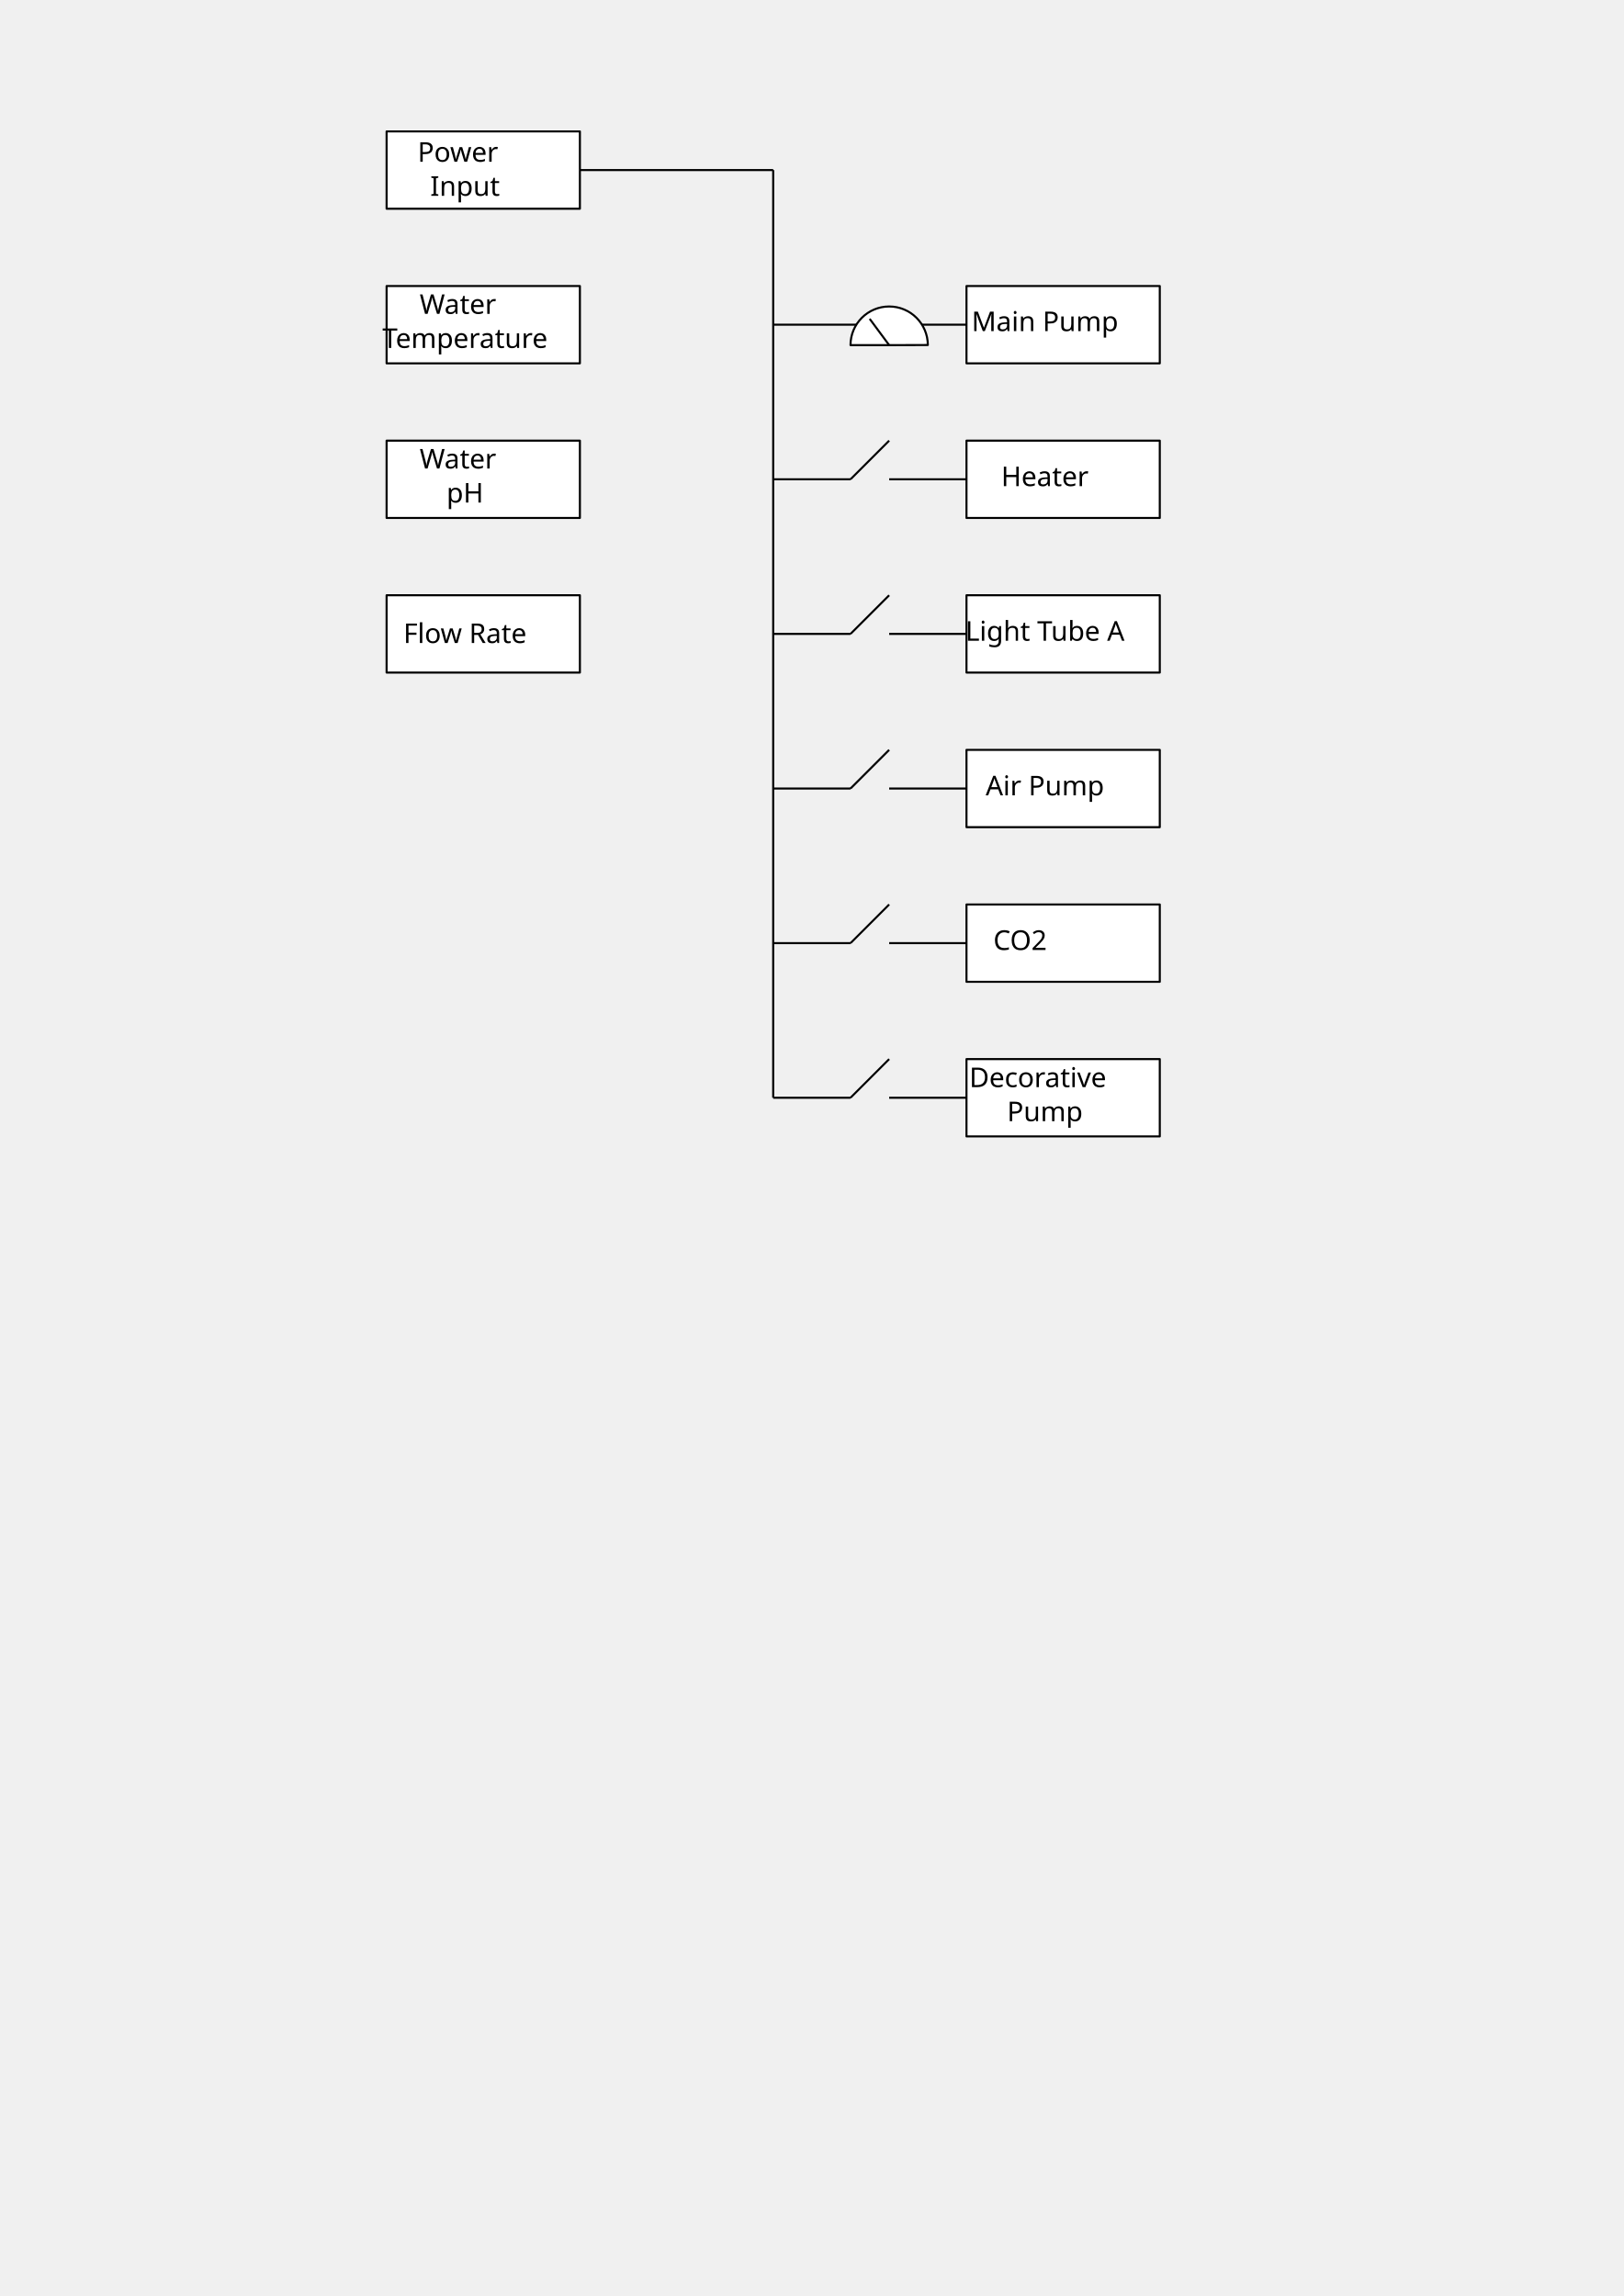
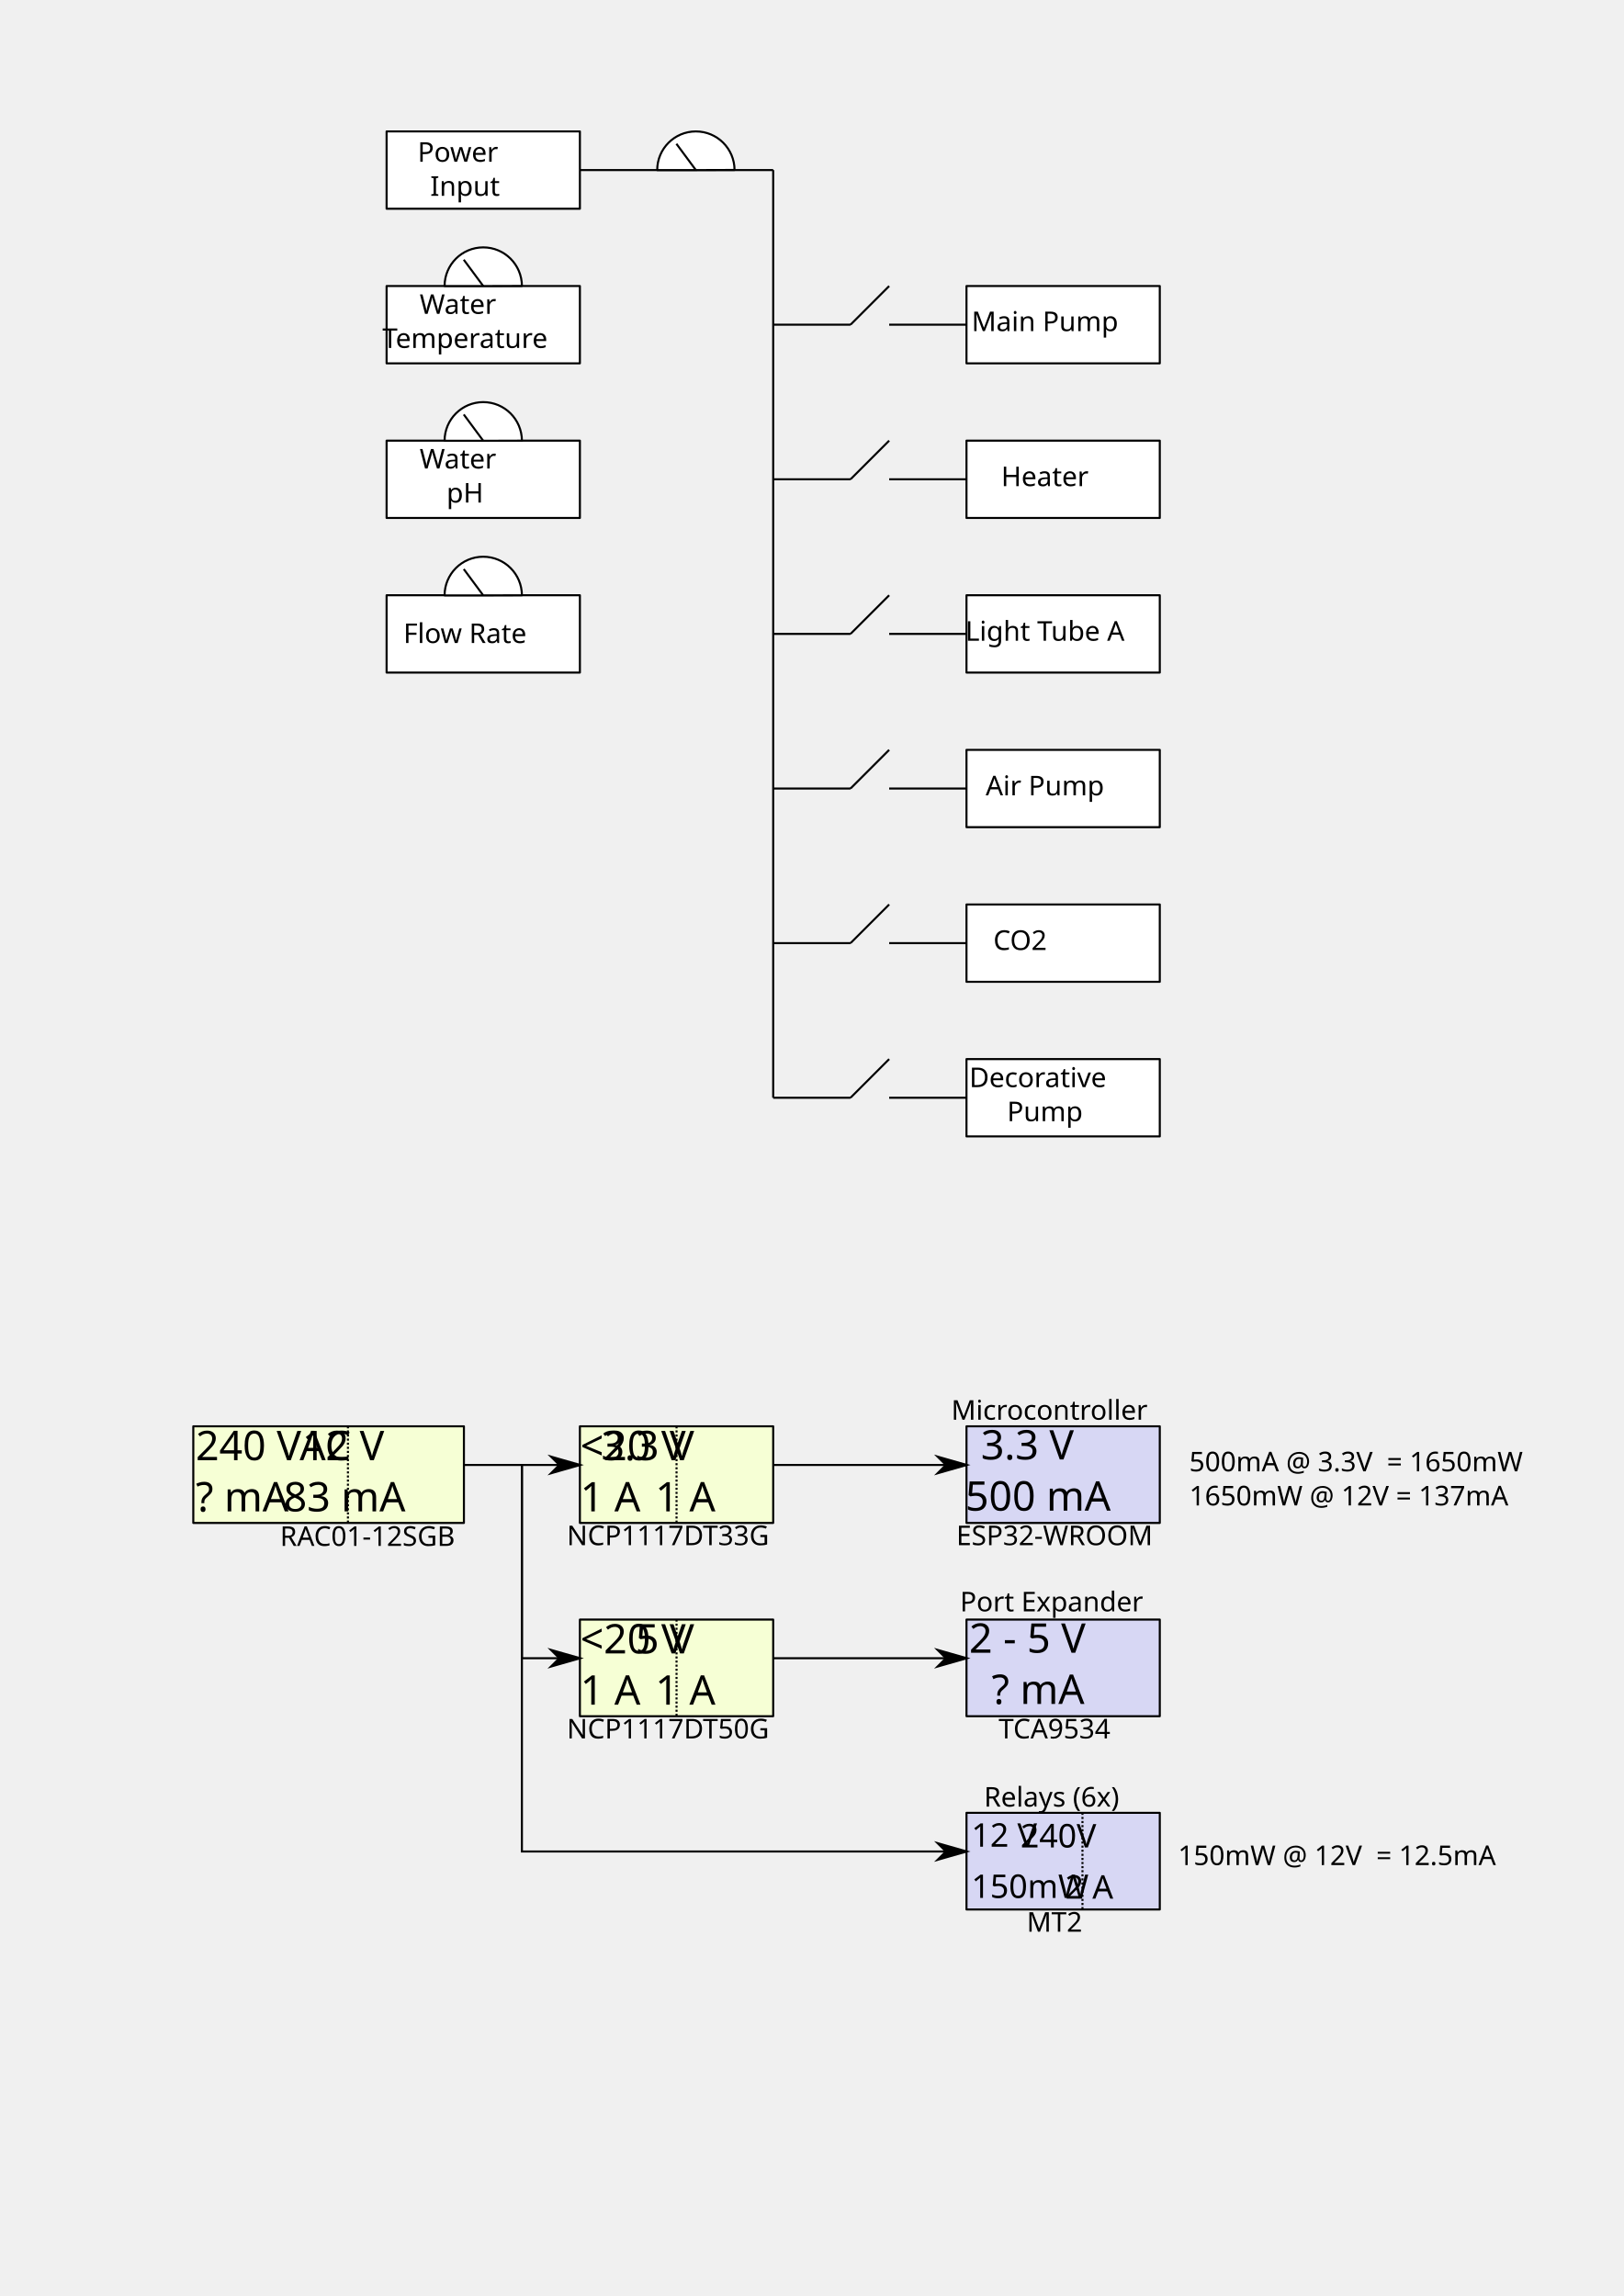
<svg xmlns="http://www.w3.org/2000/svg" width="210mm" height="297mm" viewBox="0 0 210 297" version="1.1" id="svg8">
-   <defs id="defs2" />
+   <defs id="defs2">
+     <marker orient="auto" refY="0.0" refX="0.0" id="marker1934" style="overflow:visible;">
+       <path id="path1932" d="M 0.0,0.0 L 5.0,-5.0 L -12.5,0.0 L 5.0,5.0 L 0.0,0.0 z " style="fill-rule:evenodd;stroke:#000000;stroke-width:1pt;stroke-opacity:1;fill:#000000;fill-opacity:1" transform="scale(0.8) rotate(180) translate(12.5,0)" />
+     </marker>
+     <marker orient="auto" refY="0.0" refX="0.0" id="marker1538" style="overflow:visible;">
+       <path id="path1536" d="M 0.0,0.0 L 5.0,-5.0 L -12.5,0.0 L 5.0,5.0 L 0.0,0.0 z " style="fill-rule:evenodd;stroke:#000000;stroke-width:1pt;stroke-opacity:1;fill:#000000;fill-opacity:1" transform="scale(0.8) rotate(180) translate(12.5,0)" />
+     </marker>
+     <marker style="overflow:visible;" id="marker1326" refX="0.0" refY="0.0" orient="auto">
+       <path transform="scale(0.8) rotate(180) translate(12.5,0)" style="fill-rule:evenodd;stroke:#000000;stroke-width:1pt;stroke-opacity:1;fill:#000000;fill-opacity:1" d="M 0.0,0.0 L 5.0,-5.0 L -12.5,0.0 L 5.0,5.0 L 0.0,0.0 z " id="path1324" />
+     </marker>
+     <marker style="overflow:visible;" id="marker1278" refX="0.0" refY="0.0" orient="auto">
+       <path transform="scale(0.8) rotate(180) translate(12.5,0)" style="fill-rule:evenodd;stroke:#000000;stroke-width:1pt;stroke-opacity:1;fill:#000000;fill-opacity:1" d="M 0.0,0.0 L 5.0,-5.0 L -12.5,0.0 L 5.0,5.0 L 0.0,0.0 z " id="path1276" />
+     </marker>
+     <marker orient="auto" refY="0.0" refX="0.0" id="Arrow1Lend" style="overflow:visible;">
+       <path id="path991" d="M 0.0,0.0 L 5.0,-5.0 L -12.5,0.0 L 5.0,5.0 L 0.0,0.0 z " style="fill-rule:evenodd;stroke:#000000;stroke-width:1pt;stroke-opacity:1;fill:#000000;fill-opacity:1" transform="scale(0.8) rotate(180) translate(12.5,0)" />
+     </marker>
+   </defs>
  <g id="layer1">
-     <path style="fill:none;stroke:#000000;stroke-width:0.265px;stroke-linecap:butt;stroke-linejoin:miter;stroke-opacity:1" d="m 100,42 h 25" id="path965" />
    <rect style="opacity:1;vector-effect:none;fill:#ffffff;fill-opacity:1;stroke:#000000;stroke-width:0.265;stroke-linecap:round;stroke-linejoin:round;stroke-miterlimit:4;stroke-dasharray:none;stroke-dashoffset:0;stroke-opacity:1;paint-order:normal" id="rect815" width="25" height="10" x="125" y="37" />
    <text xml:space="preserve" style="font-style:normal;font-variant:normal;font-weight:normal;font-stretch:normal;font-size:3.528px;line-height:1.25;font-family:Calibri;-inkscape-font-specification:'Calibri, Normal';font-variant-ligatures:normal;font-variant-caps:normal;font-variant-numeric:normal;font-feature-settings:normal;text-align:center;letter-spacing:0px;word-spacing:0px;writing-mode:lr-tb;text-anchor:middle;fill:#000000;fill-opacity:1;stroke:none;stroke-width:0.265" x="137.434" y="42.829" id="text821">
      <tspan x="137.434" y="42.829" style="stroke-width:0.265" id="tspan823">Main Pump</tspan>
    </text>
    <rect y="17" x="50" height="10" width="25" id="rect833" style="opacity:1;vector-effect:none;fill:#ffffff;fill-opacity:1;stroke:#000000;stroke-width:0.265;stroke-linecap:round;stroke-linejoin:round;stroke-miterlimit:4;stroke-dasharray:none;stroke-dashoffset:0;stroke-opacity:1;paint-order:normal" />
    <text id="text839" y="20.922" x="62.434" style="font-style:normal;font-variant:normal;font-weight:normal;font-stretch:normal;font-size:3.528px;line-height:1.25;font-family:Calibri;-inkscape-font-specification:'Calibri, Normal';font-variant-ligatures:normal;font-variant-caps:normal;font-variant-numeric:normal;font-feature-settings:normal;text-align:center;letter-spacing:0px;word-spacing:0px;writing-mode:lr-tb;text-anchor:middle;fill:#000000;fill-opacity:1;stroke:none;stroke-width:0.265" xml:space="preserve">
      <tspan id="tspan837" style="stroke-width:0.265" y="20.922" x="62.434">Power</tspan>
      <tspan style="stroke-width:0.265" y="25.331" x="62.434" id="tspan843">Input</tspan>
    </text>
    <path style="fill:none;stroke:#000000;stroke-width:0.265px;stroke-linecap:butt;stroke-linejoin:miter;stroke-opacity:1" d="M 100,22 H 75" id="path847" />
-     <path style="opacity:1;vector-effect:none;fill:#ffffff;fill-opacity:1;stroke:#000000;stroke-width:0.265;stroke-linecap:round;stroke-linejoin:round;stroke-miterlimit:4;stroke-dasharray:none;stroke-dashoffset:0;stroke-opacity:1;paint-order:normal" id="path845" d="m -110,-44.646 a 5,5 0 0 1 -4.992,5 5,5 0 0 1 -5.008,-4.984 L -115,-44.646 Z" transform="scale(-1)" />
-     <path style="fill:none;stroke:#000000;stroke-width:0.265px;stroke-linecap:butt;stroke-linejoin:miter;stroke-opacity:1" d="m 115,44.646 -2.52,-3.402" id="path851" />
+     <g id="g873" transform="translate(-25,-22.64584)">
+       <path transform="scale(-1)" d="m -110,-44.646 a 5,5 0 0 1 -4.992,5 5,5 0 0 1 -5.008,-4.984 L -115,-44.646 Z" id="path845" style="opacity:1;vector-effect:none;fill:#ffffff;fill-opacity:1;stroke:#000000;stroke-width:0.265;stroke-linecap:round;stroke-linejoin:round;stroke-miterlimit:4;stroke-dasharray:none;stroke-dashoffset:0;stroke-opacity:1;paint-order:normal" />
+       <path id="path851" d="m 115,44.646 -2.52,-3.402" style="fill:none;stroke:#000000;stroke-width:0.265px;stroke-linecap:butt;stroke-linejoin:miter;stroke-opacity:1" />
+     </g>
    <rect y="77" x="125" height="10" width="25" id="rect853" style="opacity:1;vector-effect:none;fill:#ffffff;fill-opacity:1;stroke:#000000;stroke-width:0.265;stroke-linecap:round;stroke-linejoin:round;stroke-miterlimit:4;stroke-dasharray:none;stroke-dashoffset:0;stroke-opacity:1;paint-order:normal" />
    <text id="text859" y="82.885" x="137.434" style="font-style:normal;font-variant:normal;font-weight:normal;font-stretch:normal;font-size:3.528px;line-height:1.25;font-family:Calibri;-inkscape-font-specification:'Calibri, Normal';font-variant-ligatures:normal;font-variant-caps:normal;font-variant-numeric:normal;font-feature-settings:normal;text-align:center;letter-spacing:0px;word-spacing:0px;writing-mode:lr-tb;text-anchor:middle;fill:#000000;fill-opacity:1;stroke:none;stroke-width:0.265" xml:space="preserve">
      <tspan id="tspan857" style="stroke-width:0.265" y="82.885" x="137.434">Light Tube A</tspan>
    </text>
    <path style="fill:none;stroke:#000000;stroke-width:0.265px;stroke-linecap:butt;stroke-linejoin:miter;stroke-opacity:1" d="m 100,82 h 10" id="path873" />
    <path style="fill:none;stroke:#000000;stroke-width:0.265px;stroke-linecap:butt;stroke-linejoin:miter;stroke-opacity:1" d="m 100,22 0,120" id="path875" />
    <path style="fill:none;stroke:#000000;stroke-width:0.265px;stroke-linecap:butt;stroke-linejoin:miter;stroke-opacity:1" d="m 115,82 h 10" id="path883" />
    <path style="fill:none;stroke:#000000;stroke-width:0.265px;stroke-linecap:butt;stroke-linejoin:miter;stroke-opacity:1" d="m 110,82 5,-5" id="path889" />
    <rect y="97" x="125" height="10" width="25" id="rect893" style="opacity:1;vector-effect:none;fill:#ffffff;fill-opacity:1;stroke:#000000;stroke-width:0.265;stroke-linecap:round;stroke-linejoin:round;stroke-miterlimit:4;stroke-dasharray:none;stroke-dashoffset:0;stroke-opacity:1;paint-order:normal" />
    <text id="text897" y="102.885" x="137.434" style="font-style:normal;font-variant:normal;font-weight:normal;font-stretch:normal;font-size:3.528px;line-height:1.25;font-family:Calibri;-inkscape-font-specification:'Calibri, Normal';font-variant-ligatures:normal;font-variant-caps:normal;font-variant-numeric:normal;font-feature-settings:normal;text-align:center;letter-spacing:0px;word-spacing:0px;writing-mode:lr-tb;text-anchor:middle;fill:#000000;fill-opacity:1;stroke:none;stroke-width:0.265" xml:space="preserve">
      <tspan id="tspan895" style="stroke-width:0.265" y="102.885" x="137.434">Air Pump</tspan>
    </text>
    <path id="path899" d="M 110,102 H 100" style="fill:none;stroke:#000000;stroke-width:0.265px;stroke-linecap:butt;stroke-linejoin:miter;stroke-opacity:1" />
    <path id="path901" d="m 115,102 h 10" style="fill:none;stroke:#000000;stroke-width:0.265px;stroke-linecap:butt;stroke-linejoin:miter;stroke-opacity:1" />
    <path id="path903" d="m 110,102 5,-5" style="fill:none;stroke:#000000;stroke-width:0.265px;stroke-linecap:butt;stroke-linejoin:miter;stroke-opacity:1" />
    <rect style="opacity:1;vector-effect:none;fill:#ffffff;fill-opacity:1;stroke:#000000;stroke-width:0.265;stroke-linecap:round;stroke-linejoin:round;stroke-miterlimit:4;stroke-dasharray:none;stroke-dashoffset:0;stroke-opacity:1;paint-order:normal" id="rect905" width="25" height="10" x="125" y="117" />
    <text xml:space="preserve" style="font-style:normal;font-variant:normal;font-weight:normal;font-stretch:normal;font-size:3.528px;line-height:1.25;font-family:Calibri;-inkscape-font-specification:'Calibri, Normal';font-variant-ligatures:normal;font-variant-caps:normal;font-variant-numeric:normal;font-feature-settings:normal;text-align:center;letter-spacing:0px;word-spacing:0px;writing-mode:lr-tb;text-anchor:middle;fill:#000000;fill-opacity:1;stroke:none;stroke-width:0.265" x="137.434" y="122.885" id="text909">
      <tspan x="137.434" y="122.885" style="stroke-width:0.265" id="tspan907">CO<tspan style="font-style:normal;font-variant:normal;font-weight:normal;font-stretch:normal;font-size:3.528px;font-family:Calibri;-inkscape-font-specification:'Calibri, Normal';font-variant-ligatures:normal;font-variant-position:sub;font-variant-caps:normal;font-variant-numeric:normal;font-feature-settings:normal;text-align:center;writing-mode:lr-tb;text-anchor:middle" id="tspan917">2</tspan>
      </tspan>
    </text>
    <path style="fill:none;stroke:#000000;stroke-width:0.265px;stroke-linecap:butt;stroke-linejoin:miter;stroke-opacity:1" d="M 110,122 H 100" id="path911" />
    <path style="fill:none;stroke:#000000;stroke-width:0.265px;stroke-linecap:butt;stroke-linejoin:miter;stroke-opacity:1" d="m 115,122 h 10" id="path913" />
    <path style="fill:none;stroke:#000000;stroke-width:0.265px;stroke-linecap:butt;stroke-linejoin:miter;stroke-opacity:1" d="m 110,122 5,-5" id="path915" />
    <rect y="137" x="125" height="10" width="25" id="rect919" style="opacity:1;vector-effect:none;fill:#ffffff;fill-opacity:1;stroke:#000000;stroke-width:0.265;stroke-linecap:round;stroke-linejoin:round;stroke-miterlimit:4;stroke-dasharray:none;stroke-dashoffset:0;stroke-opacity:1;paint-order:normal" />
    <text id="text925" y="140.625" x="137.434" style="font-style:normal;font-variant:normal;font-weight:normal;font-stretch:normal;font-size:3.528px;line-height:1.25;font-family:Calibri;-inkscape-font-specification:'Calibri, Normal';font-variant-ligatures:normal;font-variant-caps:normal;font-variant-numeric:normal;font-feature-settings:normal;text-align:center;letter-spacing:0px;word-spacing:0px;writing-mode:lr-tb;text-anchor:middle;fill:#000000;fill-opacity:1;stroke:none;stroke-width:0.265" xml:space="preserve">
      <tspan id="tspan923" style="stroke-width:0.265" y="140.625" x="137.434">Decorative</tspan>
      <tspan style="stroke-width:0.265" y="145.034" x="137.434" id="tspan933">Pump</tspan>
    </text>
    <path id="path927" d="M 110,142 H 100" style="fill:none;stroke:#000000;stroke-width:0.265px;stroke-linecap:butt;stroke-linejoin:miter;stroke-opacity:1" />
    <path id="path929" d="m 115,142 h 10" style="fill:none;stroke:#000000;stroke-width:0.265px;stroke-linecap:butt;stroke-linejoin:miter;stroke-opacity:1" />
    <path id="path931" d="m 110,142 5,-5" style="fill:none;stroke:#000000;stroke-width:0.265px;stroke-linecap:butt;stroke-linejoin:miter;stroke-opacity:1" />
    <rect style="opacity:1;vector-effect:none;fill:#ffffff;fill-opacity:1;stroke:#000000;stroke-width:0.265;stroke-linecap:round;stroke-linejoin:round;stroke-miterlimit:4;stroke-dasharray:none;stroke-dashoffset:0;stroke-opacity:1;paint-order:normal" id="rect953" width="25" height="10" x="125" y="57" />
    <text xml:space="preserve" style="font-style:normal;font-variant:normal;font-weight:normal;font-stretch:normal;font-size:3.528px;line-height:1.25;font-family:Calibri;-inkscape-font-specification:'Calibri, Normal';font-variant-ligatures:normal;font-variant-caps:normal;font-variant-numeric:normal;font-feature-settings:normal;text-align:center;letter-spacing:0px;word-spacing:0px;writing-mode:lr-tb;text-anchor:middle;fill:#000000;fill-opacity:1;stroke:none;stroke-width:0.265" x="137.434" y="62.885" id="text957">
      <tspan x="137.434" y="62.885" style="stroke-width:0.265" id="tspan955">Heater</tspan>
    </text>
-     <path id="path959" d="m 100,62 h 10" style="fill:none;stroke:#000000;stroke-width:0.265px;stroke-linecap:butt;stroke-linejoin:miter;stroke-opacity:1" />
-     <path id="path961" d="m 115,62 h 10" style="fill:none;stroke:#000000;stroke-width:0.265px;stroke-linecap:butt;stroke-linejoin:miter;stroke-opacity:1" />
-     <path id="path963" d="m 110,62 5,-5" style="fill:none;stroke:#000000;stroke-width:0.265px;stroke-linecap:butt;stroke-linejoin:miter;stroke-opacity:1" />
+     <g id="g897">
+       <path style="fill:none;stroke:#000000;stroke-width:0.265px;stroke-linecap:butt;stroke-linejoin:miter;stroke-opacity:1" d="m 100,62 h 10" id="path959" />
+       <path style="fill:none;stroke:#000000;stroke-width:0.265px;stroke-linecap:butt;stroke-linejoin:miter;stroke-opacity:1" d="m 115,62 h 10" id="path961" />
+       <path style="fill:none;stroke:#000000;stroke-width:0.265px;stroke-linecap:butt;stroke-linejoin:miter;stroke-opacity:1" d="m 110,62 5,-5" id="path963" />
+     </g>
    <rect y="37" x="50" height="10" width="25" id="rect971" style="opacity:1;vector-effect:none;fill:#ffffff;fill-opacity:1;stroke:#000000;stroke-width:0.265;stroke-linecap:round;stroke-linejoin:round;stroke-miterlimit:4;stroke-dasharray:none;stroke-dashoffset:0;stroke-opacity:1;paint-order:normal" />
    <text id="text975" y="40.601" x="62.434" style="font-style:normal;font-variant:normal;font-weight:normal;font-stretch:normal;font-size:3.528px;line-height:1.25;font-family:Calibri;-inkscape-font-specification:'Calibri, Normal';font-variant-ligatures:normal;font-variant-caps:normal;font-variant-numeric:normal;font-feature-settings:normal;text-align:center;letter-spacing:0px;word-spacing:0px;writing-mode:lr-tb;text-anchor:middle;fill:#000000;fill-opacity:1;stroke:none;stroke-width:0.265" xml:space="preserve">
      <tspan id="tspan973" style="stroke-width:0.265" y="40.601" x="62.434">Water</tspan>
      <tspan style="stroke-width:0.265" y="45.011" x="62.434" id="tspan977">Temperature</tspan>
    </text>
    <rect style="opacity:1;vector-effect:none;fill:#ffffff;fill-opacity:1;stroke:#000000;stroke-width:0.265;stroke-linecap:round;stroke-linejoin:round;stroke-miterlimit:4;stroke-dasharray:none;stroke-dashoffset:0;stroke-opacity:1;paint-order:normal" id="rect979" width="25" height="10" x="50" y="57" />
    <text xml:space="preserve" style="font-style:normal;font-variant:normal;font-weight:normal;font-stretch:normal;font-size:3.528px;line-height:1.25;font-family:Calibri;-inkscape-font-specification:'Calibri, Normal';font-variant-ligatures:normal;font-variant-caps:normal;font-variant-numeric:normal;font-feature-settings:normal;text-align:center;letter-spacing:0px;word-spacing:0px;writing-mode:lr-tb;text-anchor:middle;fill:#000000;fill-opacity:1;stroke:none;stroke-width:0.265" x="62.434" y="60.601" id="text985">
      <tspan x="62.434" y="60.601" style="stroke-width:0.265" id="tspan981">Water</tspan>
      <tspan id="tspan983" x="62.434" y="65.011" style="stroke-width:0.265">pH</tspan>
    </text>
    <rect y="77" x="50" height="10" width="25" id="rect987" style="opacity:1;vector-effect:none;fill:#ffffff;fill-opacity:1;stroke:#000000;stroke-width:0.265;stroke-linecap:round;stroke-linejoin:round;stroke-miterlimit:4;stroke-dasharray:none;stroke-dashoffset:0;stroke-opacity:1;paint-order:normal" />
    <text id="text993" y="83.183" x="62.434" style="font-style:normal;font-variant:normal;font-weight:normal;font-stretch:normal;font-size:3.528px;line-height:1.25;font-family:Calibri;-inkscape-font-specification:'Calibri, Normal';font-variant-ligatures:normal;font-variant-caps:normal;font-variant-numeric:normal;font-feature-settings:normal;text-align:center;letter-spacing:0px;word-spacing:0px;writing-mode:lr-tb;text-anchor:middle;fill:#000000;fill-opacity:1;stroke:none;stroke-width:0.265" xml:space="preserve">
      <tspan style="stroke-width:0.265" y="83.183" x="62.434" id="tspan991">Flow Rate</tspan>
    </text>
+     <g id="g880" transform="translate(-52.49997,12.3704)">
+       <path style="opacity:1;vector-effect:none;fill:#ffffff;fill-opacity:1;stroke:#000000;stroke-width:0.265;stroke-linecap:round;stroke-linejoin:round;stroke-miterlimit:4;stroke-dasharray:none;stroke-dashoffset:0;stroke-opacity:1;paint-order:normal" id="path876" d="m -110,-44.646 a 5,5 0 0 1 -4.992,5 5,5 0 0 1 -5.008,-4.984 L -115,-44.646 Z" transform="scale(-1)" />
+       <path style="fill:none;stroke:#000000;stroke-width:0.265px;stroke-linecap:butt;stroke-linejoin:miter;stroke-opacity:1" d="m 115,44.646 -2.52,-3.402" id="path878" />
+     </g>
+     <g id="g886" transform="translate(-52.5,-7.645836)">
+       <path transform="scale(-1)" d="m -110,-44.646 a 5,5 0 0 1 -4.992,5 5,5 0 0 1 -5.008,-4.984 L -115,-44.646 Z" id="path882" style="opacity:1;vector-effect:none;fill:#ffffff;fill-opacity:1;stroke:#000000;stroke-width:0.265;stroke-linecap:round;stroke-linejoin:round;stroke-miterlimit:4;stroke-dasharray:none;stroke-dashoffset:0;stroke-opacity:1;paint-order:normal" />
+       <path id="path884" d="m 115,44.646 -2.52,-3.402" style="fill:none;stroke:#000000;stroke-width:0.265px;stroke-linecap:butt;stroke-linejoin:miter;stroke-opacity:1" />
+     </g>
+     <g transform="translate(-52.49997,32.3704)" id="g892">
+       <path transform="scale(-1)" d="m -110,-44.646 a 5,5 0 0 1 -4.992,5 5,5 0 0 1 -5.008,-4.984 L -115,-44.646 Z" id="path888" style="opacity:1;vector-effect:none;fill:#ffffff;fill-opacity:1;stroke:#000000;stroke-width:0.265;stroke-linecap:round;stroke-linejoin:round;stroke-miterlimit:4;stroke-dasharray:none;stroke-dashoffset:0;stroke-opacity:1;paint-order:normal" />
+       <path id="path890" d="m 115,44.646 -2.52,-3.402" style="fill:none;stroke:#000000;stroke-width:0.265px;stroke-linecap:butt;stroke-linejoin:miter;stroke-opacity:1" />
+     </g>
+     <g id="g906" transform="translate(0,-19.99999)">
+       <path id="path900" d="m 100,62 h 10" style="fill:none;stroke:#000000;stroke-width:0.265px;stroke-linecap:butt;stroke-linejoin:miter;stroke-opacity:1" />
+       <path id="path902" d="m 115,62 h 10" style="fill:none;stroke:#000000;stroke-width:0.265px;stroke-linecap:butt;stroke-linejoin:miter;stroke-opacity:1" />
+       <path id="path904" d="m 110,62 5,-5" style="fill:none;stroke:#000000;stroke-width:0.265px;stroke-linecap:butt;stroke-linejoin:miter;stroke-opacity:1" />
+     </g>
+     <rect style="opacity:1;vector-effect:none;fill:#f6ffd5;fill-opacity:1;stroke:#000000;stroke-width:0.265;stroke-linecap:round;stroke-linejoin:round;stroke-miterlimit:4;stroke-dasharray:none;stroke-dashoffset:0;stroke-opacity:1;paint-order:normal" id="rect908" width="35" height="12.5" x="25" y="184.5" />
+     <text xml:space="preserve" style="font-style:normal;font-variant:normal;font-weight:normal;font-stretch:normal;font-size:5.298px;line-height:1.25;font-family:Calibri;-inkscape-font-specification:'Calibri, Normal';font-variant-ligatures:normal;font-variant-caps:normal;font-variant-numeric:normal;font-feature-settings:normal;text-align:end;letter-spacing:0px;word-spacing:0px;writing-mode:lr-tb;text-anchor:end;fill:#000000;fill-opacity:1;stroke:none;stroke-width:0.265" x="59.335" y="188.883" id="text912">
+       <tspan id="tspan910" x="59.335" y="188.883" style="font-style:normal;font-variant:normal;font-weight:normal;font-stretch:normal;font-size:5.298px;font-family:Calibri;-inkscape-font-specification:'Calibri, Normal';font-variant-ligatures:normal;font-variant-caps:normal;font-variant-numeric:normal;font-feature-settings:normal;text-align:end;writing-mode:lr-tb;text-anchor:end;stroke-width:0.265">12 V</tspan>
+       <tspan x="59.335" y="195.505" style="font-style:normal;font-variant:normal;font-weight:normal;font-stretch:normal;font-size:5.298px;font-family:Calibri;-inkscape-font-specification:'Calibri, Normal';font-variant-ligatures:normal;font-variant-caps:normal;font-variant-numeric:normal;font-feature-settings:normal;text-align:end;writing-mode:lr-tb;text-anchor:end;stroke-width:0.265" id="tspan914">83 mA</tspan>
+     </text>
+     <text xml:space="preserve" style="font-style:normal;font-variant:normal;font-weight:normal;font-stretch:normal;font-size:3.528px;line-height:1.25;font-family:Calibri;-inkscape-font-specification:'Calibri, Normal';font-variant-ligatures:normal;font-variant-caps:normal;font-variant-numeric:normal;font-feature-settings:normal;text-align:center;letter-spacing:0px;word-spacing:0px;writing-mode:lr-tb;text-anchor:middle;fill:#000000;fill-opacity:1;stroke:none;stroke-width:0.265" x="49.819" y="199.972" id="text918">
+       <tspan id="tspan916" x="49.819" y="199.972" style="stroke-width:0.265">RAC01-12SGB</tspan>
+     </text>
+     <rect y="184.5" x="75" height="12.5" width="25" id="rect920" style="opacity:1;vector-effect:none;fill:#f6ffd5;fill-opacity:1;stroke:#000000;stroke-width:0.265;stroke-linecap:round;stroke-linejoin:round;stroke-miterlimit:4;stroke-dasharray:none;stroke-dashoffset:0;stroke-opacity:1;paint-order:normal" />
+     <text id="text926" y="188.883" x="99.429" style="font-style:normal;font-variant:normal;font-weight:normal;font-stretch:normal;font-size:5.298px;line-height:1.25;font-family:Calibri;-inkscape-font-specification:'Calibri, Normal';font-variant-ligatures:normal;font-variant-caps:normal;font-variant-numeric:normal;font-feature-settings:normal;text-align:end;letter-spacing:0px;word-spacing:0px;writing-mode:lr-tb;text-anchor:end;fill:#000000;fill-opacity:1;stroke:none;stroke-width:0.265" xml:space="preserve">
+       <tspan style="font-style:normal;font-variant:normal;font-weight:normal;font-stretch:normal;font-size:5.298px;font-family:Calibri;-inkscape-font-specification:'Calibri, Normal';font-variant-ligatures:normal;font-variant-caps:normal;font-variant-numeric:normal;font-feature-settings:normal;text-align:end;writing-mode:lr-tb;text-anchor:end;stroke-width:0.265" y="188.883" x="99.429" id="tspan922">3.3 V</tspan>
+       <tspan id="tspan924" style="font-style:normal;font-variant:normal;font-weight:normal;font-stretch:normal;font-size:5.298px;font-family:Calibri;-inkscape-font-specification:'Calibri, Normal';font-variant-ligatures:normal;font-variant-caps:normal;font-variant-numeric:normal;font-feature-settings:normal;text-align:end;writing-mode:lr-tb;text-anchor:end;stroke-width:0.265" y="195.505" x="99.429">1 A</tspan>
+     </text>
+     <text id="text930" y="199.878" x="88.685" style="font-style:normal;font-variant:normal;font-weight:normal;font-stretch:normal;font-size:3.528px;line-height:1.25;font-family:Calibri;-inkscape-font-specification:'Calibri, Normal';font-variant-ligatures:normal;font-variant-caps:normal;font-variant-numeric:normal;font-feature-settings:normal;text-align:center;letter-spacing:0px;word-spacing:0px;writing-mode:lr-tb;text-anchor:middle;fill:#000000;fill-opacity:1;stroke:none;stroke-width:0.265" xml:space="preserve">
+       <tspan style="stroke-width:0.265" y="199.878" x="88.685" id="tspan928">NCP1117DT33G</tspan>
+     </text>
+     <text id="text936" y="188.883" x="25.317" style="font-style:normal;font-variant:normal;font-weight:normal;font-stretch:normal;font-size:5.298px;line-height:1.25;font-family:Calibri;-inkscape-font-specification:'Calibri, Normal';font-variant-ligatures:normal;font-variant-caps:normal;font-variant-numeric:normal;font-feature-settings:normal;text-align:start;letter-spacing:0px;word-spacing:0px;writing-mode:lr-tb;text-anchor:start;fill:#000000;fill-opacity:1;stroke:none;stroke-width:0.265" xml:space="preserve">
+       <tspan style="font-style:normal;font-variant:normal;font-weight:normal;font-stretch:normal;font-size:5.298px;font-family:Calibri;-inkscape-font-specification:'Calibri, Normal';font-variant-ligatures:normal;font-variant-caps:normal;font-variant-numeric:normal;font-feature-settings:normal;text-align:start;writing-mode:lr-tb;text-anchor:start;stroke-width:0.265" y="188.883" x="25.317" id="tspan932">240 VAC</tspan>
+       <tspan id="tspan934" style="font-style:normal;font-variant:normal;font-weight:normal;font-stretch:normal;font-size:5.298px;font-family:Calibri;-inkscape-font-specification:'Calibri, Normal';font-variant-ligatures:normal;font-variant-caps:normal;font-variant-numeric:normal;font-feature-settings:normal;text-align:start;writing-mode:lr-tb;text-anchor:start;stroke-width:0.265" y="195.505" x="25.317">? mA</tspan>
+     </text>
+     <path style="fill:none;stroke:#000000;stroke-width:0.265;stroke-linecap:butt;stroke-linejoin:miter;stroke-opacity:1;stroke-miterlimit:4;stroke-dasharray:0.265,0.265;stroke-dashoffset:0" d="m 45,184.5 v 12.5 0" id="path938" />
+     <path id="path940" d="m 87.5,184.5 v 12.5 0" style="fill:none;stroke:#000000;stroke-width:0.265;stroke-linecap:butt;stroke-linejoin:miter;stroke-miterlimit:4;stroke-dasharray:0.265, 0.265;stroke-dashoffset:0;stroke-opacity:1" />
+     <text xml:space="preserve" style="font-style:normal;font-variant:normal;font-weight:normal;font-stretch:normal;font-size:5.298px;line-height:1.25;font-family:Calibri;-inkscape-font-specification:'Calibri, Normal';font-variant-ligatures:normal;font-variant-caps:normal;font-variant-numeric:normal;font-feature-settings:normal;text-align:start;letter-spacing:0px;word-spacing:0px;writing-mode:lr-tb;text-anchor:start;fill:#000000;fill-opacity:1;stroke:none;stroke-width:0.265" x="75.05" y="188.883" id="text946">
+       <tspan id="tspan942" x="75.05" y="188.883" style="font-style:normal;font-variant:normal;font-weight:normal;font-stretch:normal;font-size:5.298px;font-family:Calibri;-inkscape-font-specification:'Calibri, Normal';font-variant-ligatures:normal;font-variant-caps:normal;font-variant-numeric:normal;font-feature-settings:normal;text-align:start;writing-mode:lr-tb;text-anchor:start;stroke-width:0.265">&lt;20 V</tspan>
+       <tspan x="75.05" y="195.505" style="font-style:normal;font-variant:normal;font-weight:normal;font-stretch:normal;font-size:5.298px;font-family:Calibri;-inkscape-font-specification:'Calibri, Normal';font-variant-ligatures:normal;font-variant-caps:normal;font-variant-numeric:normal;font-feature-settings:normal;text-align:start;writing-mode:lr-tb;text-anchor:start;stroke-width:0.265" id="tspan944">1 A</tspan>
+     </text>
+     <flowRoot xml:space="preserve" id="flowRoot948" style="fill:black;fill-opacity:1;stroke:none;font-family:Calibri;font-style:normal;font-weight:normal;font-size:13.333px;line-height:1.25;letter-spacing:0px;word-spacing:0px;-inkscape-font-specification:'Calibri, Normal';font-stretch:normal;font-variant:normal;text-anchor:middle;text-align:center;writing-mode:lr;font-variant-ligatures:normal;font-variant-caps:normal;font-variant-numeric:normal;font-feature-settings:normal">
+       <flowRegion id="flowRegion950">
+         <rect id="rect952" width="113.386" height="85.039" x="274.016" y="687.874" />
+       </flowRegion>
+       <flowPara id="flowPara954" />
+     </flowRoot>
+     <flowRoot style="fill:black;fill-opacity:1;stroke:none;font-family:Calibri;font-style:normal;font-weight:normal;font-size:13.333px;line-height:1.25;letter-spacing:0px;word-spacing:0px;-inkscape-font-specification:'Calibri, Normal';font-stretch:normal;font-variant:normal;text-anchor:middle;text-align:center;writing-mode:lr;font-variant-ligatures:normal;font-variant-caps:normal;font-variant-numeric:normal;font-feature-settings:normal" id="flowRoot962" xml:space="preserve">
+       <flowRegion id="flowRegion958">
+         <rect y="687.874" x="274.016" height="85.039" width="113.386" id="rect956" />
+       </flowRegion>
+       <flowPara id="flowPara960" />
+     </flowRoot>
+     <rect style="opacity:1;vector-effect:none;fill:#f6ffd5;fill-opacity:1;stroke:#000000;stroke-width:0.265;stroke-linecap:round;stroke-linejoin:round;stroke-miterlimit:4;stroke-dasharray:none;stroke-dashoffset:0;stroke-opacity:1;paint-order:normal" id="rect964" width="25" height="12.5" x="75" y="209.5" />
+     <text xml:space="preserve" style="font-style:normal;font-variant:normal;font-weight:normal;font-stretch:normal;font-size:5.298px;line-height:1.25;font-family:Calibri;-inkscape-font-specification:'Calibri, Normal';font-variant-ligatures:normal;font-variant-caps:normal;font-variant-numeric:normal;font-feature-settings:normal;text-align:end;letter-spacing:0px;word-spacing:0px;writing-mode:lr-tb;text-anchor:end;fill:#000000;fill-opacity:1;stroke:none;stroke-width:0.265" x="99.429" y="213.883" id="text970">
+       <tspan id="tspan966" x="99.429" y="213.883" style="font-style:normal;font-variant:normal;font-weight:normal;font-stretch:normal;font-size:5.298px;font-family:Calibri;-inkscape-font-specification:'Calibri, Normal';font-variant-ligatures:normal;font-variant-caps:normal;font-variant-numeric:normal;font-feature-settings:normal;text-align:end;writing-mode:lr-tb;text-anchor:end;stroke-width:0.265">5 V</tspan>
+       <tspan x="99.429" y="220.505" style="font-style:normal;font-variant:normal;font-weight:normal;font-stretch:normal;font-size:5.298px;font-family:Calibri;-inkscape-font-specification:'Calibri, Normal';font-variant-ligatures:normal;font-variant-caps:normal;font-variant-numeric:normal;font-feature-settings:normal;text-align:end;writing-mode:lr-tb;text-anchor:end;stroke-width:0.265" id="tspan968">1 A</tspan>
+     </text>
+     <text xml:space="preserve" style="font-style:normal;font-variant:normal;font-weight:normal;font-stretch:normal;font-size:3.528px;line-height:1.25;font-family:Calibri;-inkscape-font-specification:'Calibri, Normal';font-variant-ligatures:normal;font-variant-caps:normal;font-variant-numeric:normal;font-feature-settings:normal;text-align:center;letter-spacing:0px;word-spacing:0px;writing-mode:lr-tb;text-anchor:middle;fill:#000000;fill-opacity:1;stroke:none;stroke-width:0.265" x="88.685" y="224.878" id="text974">
+       <tspan id="tspan972" x="88.685" y="224.878" style="stroke-width:0.265">NCP1117DT50G</tspan>
+     </text>
+     <path style="fill:none;stroke:#000000;stroke-width:0.265;stroke-linecap:butt;stroke-linejoin:miter;stroke-miterlimit:4;stroke-dasharray:0.265, 0.265;stroke-dashoffset:0;stroke-opacity:1" d="m 87.5,209.5 v 12.5 0" id="path976" />
+     <text id="text982" y="213.883" x="75.05" style="font-style:normal;font-variant:normal;font-weight:normal;font-stretch:normal;font-size:5.298px;line-height:1.25;font-family:Calibri;-inkscape-font-specification:'Calibri, Normal';font-variant-ligatures:normal;font-variant-caps:normal;font-variant-numeric:normal;font-feature-settings:normal;text-align:start;letter-spacing:0px;word-spacing:0px;writing-mode:lr-tb;text-anchor:start;fill:#000000;fill-opacity:1;stroke:none;stroke-width:0.265" xml:space="preserve">
+       <tspan style="font-style:normal;font-variant:normal;font-weight:normal;font-stretch:normal;font-size:5.298px;font-family:Calibri;-inkscape-font-specification:'Calibri, Normal';font-variant-ligatures:normal;font-variant-caps:normal;font-variant-numeric:normal;font-feature-settings:normal;text-align:start;writing-mode:lr-tb;text-anchor:start;stroke-width:0.265" y="213.883" x="75.05" id="tspan978">&lt;20 V</tspan>
+       <tspan id="tspan980" style="font-style:normal;font-variant:normal;font-weight:normal;font-stretch:normal;font-size:5.298px;font-family:Calibri;-inkscape-font-specification:'Calibri, Normal';font-variant-ligatures:normal;font-variant-caps:normal;font-variant-numeric:normal;font-feature-settings:normal;text-align:start;writing-mode:lr-tb;text-anchor:start;stroke-width:0.265" y="220.505" x="75.05">1 A</tspan>
+     </text>
+     <path style="fill:none;stroke:#000000;stroke-width:0.265px;stroke-linecap:butt;stroke-linejoin:miter;stroke-opacity:1;marker-end:url(#Arrow1Lend)" d="M 60,189.5 H 75 v 0" id="path984" />
+     <path style="fill:none;stroke:#000000;stroke-width:0.265px;stroke-linecap:butt;stroke-linejoin:miter;stroke-opacity:1;marker-end:url(#marker1278)" d="m 67.5,189.5 0,25 H 75" id="path986" />
+     <rect style="opacity:1;vector-effect:none;fill:#d7d7f4;fill-opacity:1;stroke:#000000;stroke-width:0.265;stroke-linecap:round;stroke-linejoin:round;stroke-miterlimit:4;stroke-dasharray:none;stroke-dashoffset:0;stroke-opacity:1;paint-order:normal" id="rect1304" width="25" height="12.5" x="125" y="184.5" />
+     <text xml:space="preserve" style="font-style:normal;font-variant:normal;font-weight:normal;font-stretch:normal;font-size:3.528px;line-height:1.25;font-family:Calibri;-inkscape-font-specification:'Calibri, Normal';font-variant-ligatures:normal;font-variant-caps:normal;font-variant-numeric:normal;font-feature-settings:normal;text-align:center;letter-spacing:0px;word-spacing:0px;writing-mode:lr-tb;text-anchor:middle;fill:#000000;fill-opacity:1;stroke:none;stroke-width:0.265" x="138.673" y="199.878" id="text1308">
+       <tspan id="tspan1306" x="138.673" y="199.878" style="stroke-width:0.265">ESP32-WROOM</tspan>
+     </text>
+     <text xml:space="preserve" style="font-style:normal;font-variant:normal;font-weight:normal;font-stretch:normal;font-size:5.298px;line-height:1.25;font-family:Calibri;-inkscape-font-specification:'Calibri, Normal';font-variant-ligatures:normal;font-variant-caps:normal;font-variant-numeric:normal;font-feature-settings:normal;text-align:center;letter-spacing:0px;word-spacing:0px;writing-mode:lr-tb;text-anchor:middle;fill:#000000;fill-opacity:1;stroke:none;stroke-width:0.265" x="137.699" y="188.788" id="text1314">
+       <tspan id="tspan1310" x="137.699" y="188.788" style="font-style:normal;font-variant:normal;font-weight:normal;font-stretch:normal;font-size:5.298px;font-family:Calibri;-inkscape-font-specification:'Calibri, Normal';font-variant-ligatures:normal;font-variant-caps:normal;font-variant-numeric:normal;font-feature-settings:normal;text-align:center;writing-mode:lr-tb;text-anchor:middle;stroke-width:0.265">3.3 V</tspan>
+       <tspan x="137.699" y="195.411" style="font-style:normal;font-variant:normal;font-weight:normal;font-stretch:normal;font-size:5.298px;font-family:Calibri;-inkscape-font-specification:'Calibri, Normal';font-variant-ligatures:normal;font-variant-caps:normal;font-variant-numeric:normal;font-feature-settings:normal;text-align:center;writing-mode:lr-tb;text-anchor:middle;stroke-width:0.265" id="tspan1312">500 mA</tspan>
+     </text>
+     <path id="path1322" d="m 100,189.5 h 25 v 0" style="fill:none;stroke:#000000;stroke-width:0.265px;stroke-linecap:butt;stroke-linejoin:miter;stroke-opacity:1;marker-end:url(#marker1326)" />
+     <rect y="209.5" x="125" height="12.5" width="25" id="rect1516" style="opacity:1;vector-effect:none;fill:#d7d7f4;fill-opacity:1;stroke:#000000;stroke-width:0.265;stroke-linecap:round;stroke-linejoin:round;stroke-miterlimit:4;stroke-dasharray:none;stroke-dashoffset:0;stroke-opacity:1;paint-order:normal" />
+     <text id="text1520" y="224.878" x="138.673" style="font-style:normal;font-variant:normal;font-weight:normal;font-stretch:normal;font-size:3.528px;line-height:1.25;font-family:Calibri;-inkscape-font-specification:'Calibri, Normal';font-variant-ligatures:normal;font-variant-caps:normal;font-variant-numeric:normal;font-feature-settings:normal;text-align:center;letter-spacing:0px;word-spacing:0px;writing-mode:lr-tb;text-anchor:middle;fill:#000000;fill-opacity:1;stroke:none;stroke-width:0.265" xml:space="preserve">
+       <tspan style="stroke-width:0.265" y="224.878" x="138.673" id="tspan1518">TCA9534</tspan>
+     </text>
+     <text id="text1526" y="213.788" x="137.699" style="font-style:normal;font-variant:normal;font-weight:normal;font-stretch:normal;font-size:5.298px;line-height:1.25;font-family:Calibri;-inkscape-font-specification:'Calibri, Normal';font-variant-ligatures:normal;font-variant-caps:normal;font-variant-numeric:normal;font-feature-settings:normal;text-align:center;letter-spacing:0px;word-spacing:0px;writing-mode:lr-tb;text-anchor:middle;fill:#000000;fill-opacity:1;stroke:none;stroke-width:0.265" xml:space="preserve">
+       <tspan style="font-style:normal;font-variant:normal;font-weight:normal;font-stretch:normal;font-size:5.298px;font-family:Calibri;-inkscape-font-specification:'Calibri, Normal';font-variant-ligatures:normal;font-variant-caps:normal;font-variant-numeric:normal;font-feature-settings:normal;text-align:center;writing-mode:lr-tb;text-anchor:middle;stroke-width:0.265" y="213.788" x="137.699" id="tspan1522">2 - 5 V</tspan>
+       <tspan id="tspan1524" style="font-style:normal;font-variant:normal;font-weight:normal;font-stretch:normal;font-size:5.298px;font-family:Calibri;-inkscape-font-specification:'Calibri, Normal';font-variant-ligatures:normal;font-variant-caps:normal;font-variant-numeric:normal;font-feature-settings:normal;text-align:center;writing-mode:lr-tb;text-anchor:middle;stroke-width:0.265" y="220.411" x="137.699">? mA</tspan>
+     </text>
+     <path style="fill:none;stroke:#000000;stroke-width:0.265px;stroke-linecap:butt;stroke-linejoin:miter;stroke-opacity:1;marker-end:url(#marker1538)" d="m 100,214.5 h 25 v 0" id="path1534" />
+     <rect style="opacity:1;vector-effect:none;fill:#d7d7f4;fill-opacity:1;stroke:#000000;stroke-width:0.265;stroke-linecap:round;stroke-linejoin:round;stroke-miterlimit:4;stroke-dasharray:none;stroke-dashoffset:0;stroke-opacity:1;paint-order:normal" id="rect1912" width="25" height="12.5" x="125" y="234.5" />
+     <text xml:space="preserve" style="font-style:normal;font-variant:normal;font-weight:normal;font-stretch:normal;font-size:3.528px;line-height:1.25;font-family:Calibri;-inkscape-font-specification:'Calibri, Normal';font-variant-ligatures:normal;font-variant-caps:normal;font-variant-numeric:normal;font-feature-settings:normal;text-align:center;letter-spacing:0px;word-spacing:0px;writing-mode:lr-tb;text-anchor:middle;fill:#000000;fill-opacity:1;stroke:none;stroke-width:0.265" x="138.673" y="249.878" id="text1916">
+       <tspan id="tspan1914" x="138.673" y="249.878" style="stroke-width:0.265">MT2</tspan>
+     </text>
+     <text xml:space="preserve" style="font-style:normal;font-variant:normal;font-weight:normal;font-stretch:normal;font-size:4.233px;line-height:1.25;font-family:Calibri;-inkscape-font-specification:'Calibri, Normal';font-variant-ligatures:normal;font-variant-caps:normal;font-variant-numeric:normal;font-feature-settings:normal;text-align:start;letter-spacing:0px;word-spacing:0px;writing-mode:lr;text-anchor:start;fill:#000000;fill-opacity:1;stroke:none;stroke-width:0.265;" x="125.632" y="238.882" id="text1922">
+       <tspan id="tspan1918" x="125.632" y="238.882" style="font-style:normal;font-variant:normal;font-weight:normal;font-stretch:normal;font-size:4.233px;font-family:Calibri;-inkscape-font-specification:'Calibri, Normal';font-variant-ligatures:normal;font-variant-caps:normal;font-variant-numeric:normal;font-feature-settings:normal;text-align:start;writing-mode:lr;text-anchor:start;stroke-width:0.265;">12 V</tspan>
+       <tspan x="125.632" y="245.504" style="font-style:normal;font-variant:normal;font-weight:normal;font-stretch:normal;font-size:4.233px;font-family:Calibri;-inkscape-font-specification:'Calibri, Normal';font-variant-ligatures:normal;font-variant-caps:normal;font-variant-numeric:normal;font-feature-settings:normal;text-align:start;writing-mode:lr;text-anchor:start;stroke-width:0.265;" id="tspan1920">150mW</tspan>
+     </text>
+     <path id="path1930" d="m 67.5,189.5 0,50 57.5,0" style="fill:none;stroke:#000000;stroke-width:0.265px;stroke-linecap:butt;stroke-linejoin:miter;stroke-opacity:1;marker-end:url(#marker1934)" />
+     <text id="text2246" y="238.975" x="149.486" style="font-style:normal;font-variant:normal;font-weight:normal;font-stretch:normal;font-size:4.233px;line-height:1.25;font-family:Calibri;-inkscape-font-specification:'Calibri, Normal';font-variant-ligatures:normal;font-variant-caps:normal;font-variant-numeric:normal;font-feature-settings:normal;text-align:end;letter-spacing:0px;word-spacing:0px;writing-mode:lr;text-anchor:end;fill:#000000;fill-opacity:1;stroke:none;stroke-width:0.265;" xml:space="preserve">
+       <tspan style="font-style:normal;font-variant:normal;font-weight:normal;font-stretch:normal;font-size:4.233px;font-family:Calibri;-inkscape-font-specification:'Calibri, Normal';font-variant-ligatures:normal;font-variant-caps:normal;font-variant-numeric:normal;font-feature-settings:normal;text-align:end;writing-mode:lr;text-anchor:end;stroke-width:0.265;" y="238.975" x="149.486" id="tspan2242">240V</tspan>
+       <tspan id="tspan2244" style="font-style:normal;font-variant:normal;font-weight:normal;font-stretch:normal;font-size:4.233px;font-family:Calibri;-inkscape-font-specification:'Calibri, Normal';font-variant-ligatures:normal;font-variant-caps:normal;font-variant-numeric:normal;font-feature-settings:normal;text-align:end;writing-mode:lr;text-anchor:end;stroke-width:0.265;" y="245.598" x="149.486">2 A</tspan>
+     </text>
+     <path id="path2254" d="m 140,234.5 v 12.5 0" style="fill:none;stroke:#000000;stroke-width:0.265;stroke-linecap:butt;stroke-linejoin:miter;stroke-miterlimit:4;stroke-dasharray:0.265, 0.265;stroke-dashoffset:0;stroke-opacity:1" />
+     <text id="text2258" y="233.695" x="138.298" style="font-style:normal;font-variant:normal;font-weight:normal;font-stretch:normal;font-size:3.528px;line-height:1.25;font-family:Calibri;-inkscape-font-specification:'Calibri, Normal';font-variant-ligatures:normal;font-variant-caps:normal;font-variant-numeric:normal;font-feature-settings:normal;text-align:center;letter-spacing:0px;word-spacing:0px;writing-mode:lr-tb;text-anchor:middle;fill:#000000;fill-opacity:1;stroke:none;stroke-width:0.265" xml:space="preserve">
+       <tspan style="stroke-width:0.265" y="233.695" x="138.298" id="tspan2256">Relays (6x)</tspan>
+     </text>
+     <text xml:space="preserve" style="font-style:normal;font-variant:normal;font-weight:normal;font-stretch:normal;font-size:3.528px;line-height:1.25;font-family:Calibri;-inkscape-font-specification:'Calibri, Normal';font-variant-ligatures:normal;font-variant-caps:normal;font-variant-numeric:normal;font-feature-settings:normal;text-align:center;letter-spacing:0px;word-spacing:0px;writing-mode:lr-tb;text-anchor:middle;fill:#000000;fill-opacity:1;stroke:none;stroke-width:0.265" x="138.298" y="208.438" id="text2262">
+       <tspan id="tspan2260" x="138.298" y="208.438" style="stroke-width:0.265">Port Expander</tspan>
+     </text>
+     <text id="text2266" y="183.649" x="138.018" style="font-style:normal;font-variant:normal;font-weight:normal;font-stretch:normal;font-size:3.528px;line-height:1.25;font-family:Calibri;-inkscape-font-specification:'Calibri, Normal';font-variant-ligatures:normal;font-variant-caps:normal;font-variant-numeric:normal;font-feature-settings:normal;text-align:center;letter-spacing:0px;word-spacing:0px;writing-mode:lr-tb;text-anchor:middle;fill:#000000;fill-opacity:1;stroke:none;stroke-width:0.265" xml:space="preserve">
+       <tspan style="stroke-width:0.265" y="183.649" x="138.018" id="tspan2264">Microcontroller</tspan>
+     </text>
+     <text xml:space="preserve" style="font-style:normal;font-variant:normal;font-weight:normal;font-stretch:normal;font-size:3.528px;line-height:1.25;font-family:Calibri;-inkscape-font-specification:'Calibri, Normal';font-variant-ligatures:normal;font-variant-caps:normal;font-variant-numeric:normal;font-feature-settings:normal;text-align:start;letter-spacing:0px;word-spacing:0px;writing-mode:lr-tb;text-anchor:start;fill:#000000;fill-opacity:1;stroke:none;stroke-width:0.265" x="152.357" y="241.257" id="text2270">
+       <tspan id="tspan2268" x="152.357" y="241.257" style="font-style:normal;font-variant:normal;font-weight:normal;font-stretch:normal;font-size:3.528px;font-family:Calibri;-inkscape-font-specification:'Calibri, Normal';font-variant-ligatures:normal;font-variant-caps:normal;font-variant-numeric:normal;font-feature-settings:normal;text-align:start;writing-mode:lr-tb;text-anchor:start;stroke-width:0.265">150mW @ 12V  = 12.5mA</tspan>
+     </text>
+     <text id="text2274" y="190.325" x="153.812" style="font-style:normal;font-variant:normal;font-weight:normal;font-stretch:normal;font-size:3.528px;line-height:1.25;font-family:Calibri;-inkscape-font-specification:'Calibri, Normal';font-variant-ligatures:normal;font-variant-caps:normal;font-variant-numeric:normal;font-feature-settings:normal;text-align:start;letter-spacing:0px;word-spacing:0px;writing-mode:lr-tb;text-anchor:start;fill:#000000;fill-opacity:1;stroke:none;stroke-width:0.265" xml:space="preserve">
+       <tspan style="font-style:normal;font-variant:normal;font-weight:normal;font-stretch:normal;font-size:3.528px;font-family:Calibri;-inkscape-font-specification:'Calibri, Normal';font-variant-ligatures:normal;font-variant-caps:normal;font-variant-numeric:normal;font-feature-settings:normal;text-align:start;writing-mode:lr-tb;text-anchor:start;stroke-width:0.265" y="190.325" x="153.812" id="tspan2272">500mA @ 3.3V  = 1650mW</tspan>
+       <tspan style="font-style:normal;font-variant:normal;font-weight:normal;font-stretch:normal;font-size:3.528px;font-family:Calibri;-inkscape-font-specification:'Calibri, Normal';font-variant-ligatures:normal;font-variant-caps:normal;font-variant-numeric:normal;font-feature-settings:normal;text-align:start;writing-mode:lr-tb;text-anchor:start;stroke-width:0.265" y="194.735" x="153.812" id="tspan2276">1650mW @ 12V = 137mA</tspan>
+     </text>
  </g>
</svg>
